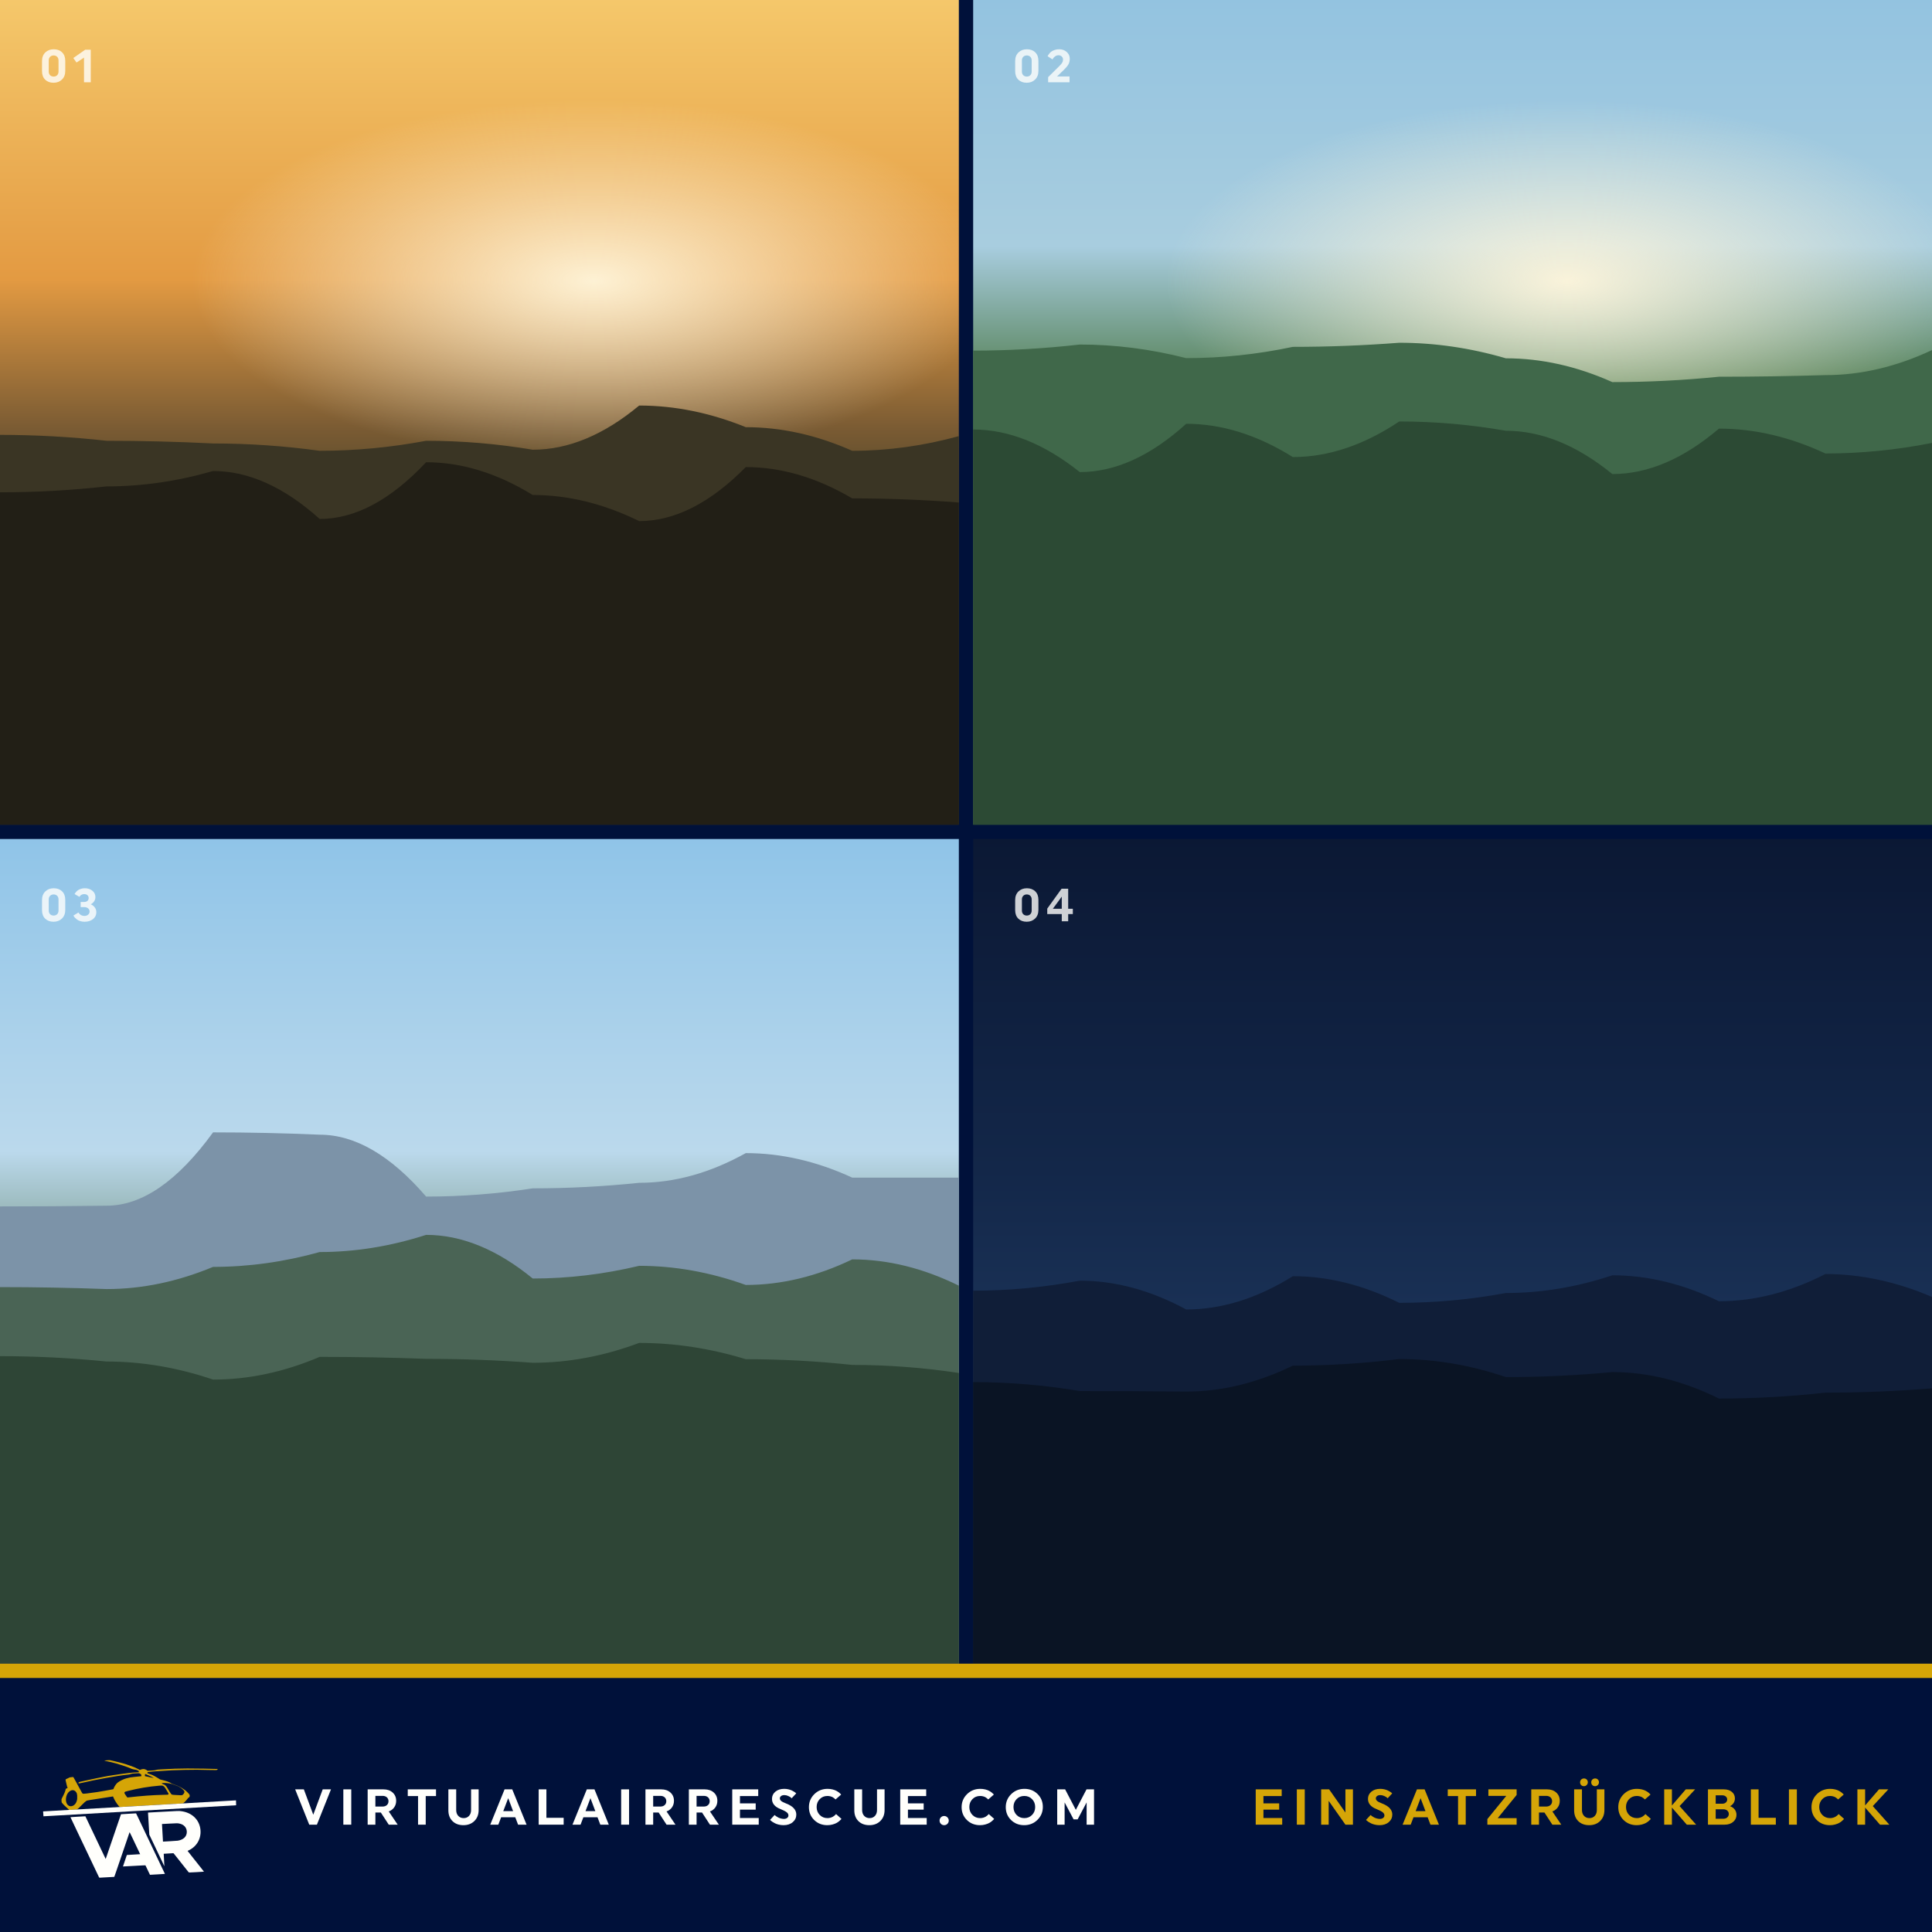
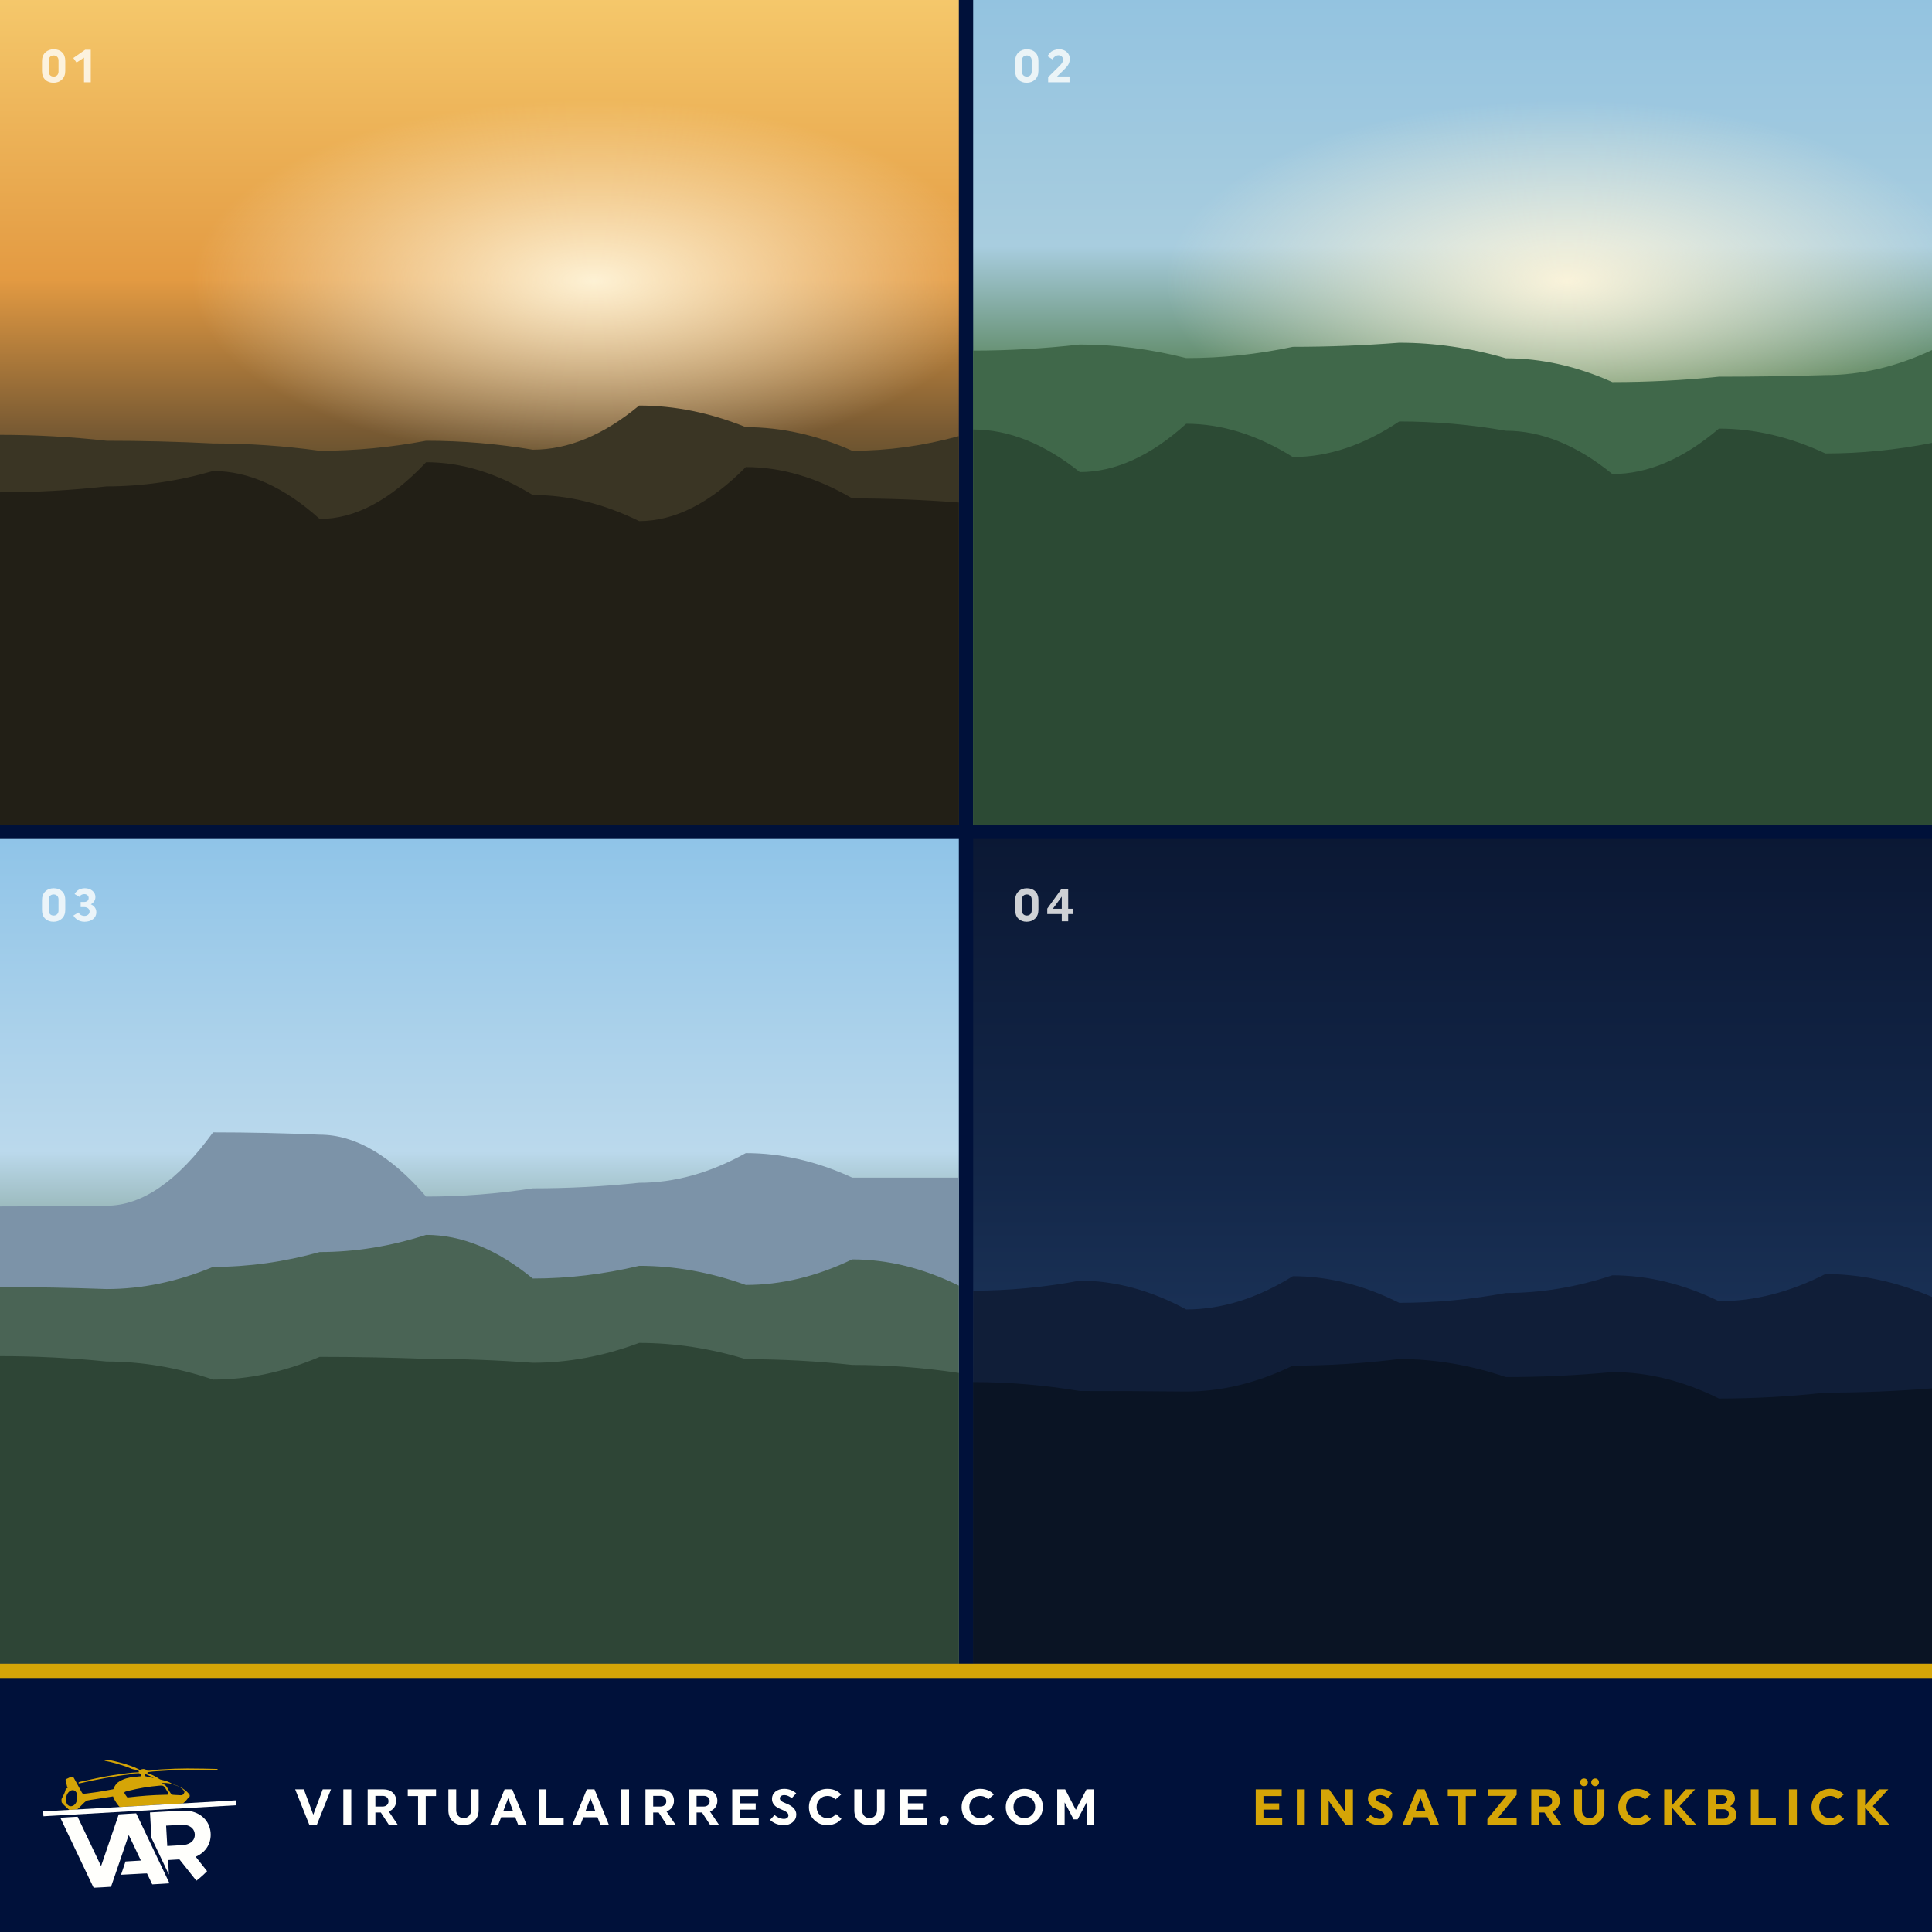
<svg xmlns="http://www.w3.org/2000/svg" viewBox="0 0 1080 1080" width="1080" height="1080">
  <rect width="1080" height="1080" fill="#00113A" />
  <defs>
    <clipPath id="q7">
      <rect x="0.0" y="0.0" width="536.0" height="461.0" />
    </clipPath>
  </defs>
  <g clip-path="url(#q7)">
    <g transform="translate(0.0,0.0)">
      <defs>
        <linearGradient id="sc8" x1="0" y1="0" x2="0" y2="1">
          <stop offset="0%" stop-color="#F5C86B" />
          <stop offset="34%" stop-color="#E39A42" />
          <stop offset="52%" stop-color="#7A5B33" />
          <stop offset="70%" stop-color="#22301F" />
          <stop offset="100%" stop-color="#141D14" />
        </linearGradient>
        <radialGradient id="sc8s">
          <stop offset="0%" stop-color="#FFF6DC" stop-opacity=".95" />
          <stop offset="100%" stop-color="#FFF6DC" stop-opacity="0" />
        </radialGradient>
      </defs>
      <rect width="536.0" height="461.0" fill="url(#sc8)" />
      <ellipse cx="332" cy="157" rx="225" ry="101" fill="url(#sc8s)" />
      <path d="M0,461.0 L0,243.1 Q29.8,243.1 59.6,246.4 Q89.3,246.4 119.1,247.9 Q148.9,247.9 178.7,252.0 Q208.4,252.0 238.2,246.4 Q268.0,246.4 297.8,251.4 Q327.6,251.4 357.3,226.7 Q387.1,226.7 416.9,238.8 Q446.7,238.8 476.4,252.0 Q506.2,252.0 536.0,243.8 L536.0,461.0 Z" fill="#3A3524" />
      <path d="M0,461.0 L0,275.2 Q29.8,275.2 59.6,271.9 Q89.3,271.9 119.1,263.3 Q148.9,263.3 178.7,290.1 Q208.4,290.1 238.2,258.4 Q268.0,258.4 297.8,276.7 Q327.6,276.7 357.3,291.3 Q387.1,291.3 416.9,261.1 Q446.7,261.1 476.4,278.6 Q506.2,278.6 536.0,280.9 L536.0,461.0 Z" fill="#221F16" />
    </g>
  </g>
  <g fill="#FFFFFC" opacity=".8" transform="translate(22.0,46.0)">
    <path transform="translate(0.00,0) scale(0.026,-0.026)" d="M202.0 470.0V230.0Q202.0 181.0 231.0 152.0Q260.0 123.0 307.0 123.0Q354.0 123.0 383.0 152.5Q412.0 182.0 412.0 230.0V470.0Q412.0 518.0 383.0 547.5Q354.0 577.0 307.0 577.0Q260.0 577.0 231.0 547.5Q202.0 518.0 202.0 470.0ZM57.0 240.0V455.0Q57.0 573.0 128.0 641.5Q199.0 710.0 309.0 710.0Q420.0 710.0 488.5 644.0Q557.0 578.0 557.0 460.0V245.0Q557.0 127.0 485.5 58.5Q414.0 -10.0 304.0 -10.0Q194.0 -10.0 125.5 56.0Q57.0 122.0 57.0 240.0Z" />
    <path transform="translate(18.59,0) scale(0.026,-0.026)" d="M15.0 522.0 270.0 700.0H390.0V0.0H245.0V530.0L84.0 425.0Z" />
  </g>
  <defs>
    <clipPath id="q9">
      <rect x="544.0" y="0.0" width="536.0" height="461.0" />
    </clipPath>
  </defs>
  <g clip-path="url(#q9)">
    <g transform="translate(544.0,0.0)">
      <defs>
        <linearGradient id="sc10" x1="0" y1="0" x2="0" y2="1">
          <stop offset="0%" stop-color="#93C3E0" />
          <stop offset="30%" stop-color="#A8CDDF" />
          <stop offset="48%" stop-color="#4E7A4A" />
          <stop offset="74%" stop-color="#335C36" />
          <stop offset="100%" stop-color="#1E3A22" />
        </linearGradient>
        <radialGradient id="sc10s">
          <stop offset="0%" stop-color="#FFF6DC" stop-opacity=".95" />
          <stop offset="100%" stop-color="#FFF6DC" stop-opacity="0" />
        </radialGradient>
      </defs>
      <rect width="536.0" height="461.0" fill="url(#sc10)" />
      <ellipse cx="332" cy="157" rx="225" ry="101" fill="url(#sc10s)" />
      <path d="M0,461.0 L0,196.0 Q29.8,196.0 59.6,192.6 Q89.3,192.6 119.1,200.2 Q148.9,200.2 178.7,193.9 Q208.4,193.9 238.2,191.6 Q268.0,191.6 297.8,200.3 Q327.6,200.3 357.3,213.6 Q387.1,213.6 416.9,210.6 Q446.7,210.6 476.4,209.7 Q506.2,209.7 536.0,195.7 L536.0,461.0 Z" fill="#40684A" />
      <path d="M0,461.0 L0,240.1 Q29.8,240.1 59.6,263.9 Q89.3,263.9 119.1,236.9 Q148.9,236.9 178.7,255.5 Q208.4,255.5 238.2,235.6 Q268.0,235.6 297.8,240.8 Q327.6,240.8 357.3,265.0 Q387.1,265.0 416.9,239.6 Q446.7,239.6 476.4,253.5 Q506.2,253.5 536.0,247.6 L536.0,461.0 Z" fill="#2C4A34" />
    </g>
  </g>
  <g fill="#FFFFFC" opacity=".8" transform="translate(566.0,46.0)">
    <path transform="translate(0.00,0) scale(0.026,-0.026)" d="M202.0 470.0V230.0Q202.0 181.0 231.0 152.0Q260.0 123.0 307.0 123.0Q354.0 123.0 383.0 152.5Q412.0 182.0 412.0 230.0V470.0Q412.0 518.0 383.0 547.5Q354.0 577.0 307.0 577.0Q260.0 577.0 231.0 547.5Q202.0 518.0 202.0 470.0ZM57.0 240.0V455.0Q57.0 573.0 128.0 641.5Q199.0 710.0 309.0 710.0Q420.0 710.0 488.5 644.0Q557.0 578.0 557.0 460.0V245.0Q557.0 127.0 485.5 58.5Q414.0 -10.0 304.0 -10.0Q194.0 -10.0 125.5 56.0Q57.0 122.0 57.0 240.0Z" />
    <path transform="translate(18.59,0) scale(0.026,-0.026)" d="M51.0 111.0 293.0 350.0Q337.0 393.0 354.0 423.0Q371.0 453.0 371.0 489.0Q371.0 528.0 343.5 554.5Q316.0 581.0 273.0 581.0Q235.0 581.0 203.0 558.5Q171.0 536.0 158.0 514.0L145.0 492.0L40.0 560.0Q42.0 566.0 47.0 576.0Q52.0 586.0 72.0 612.0Q92.0 638.0 117.5 658.0Q143.0 678.0 188.5 694.0Q234.0 710.0 287.0 710.0Q386.0 710.0 451.0 651.5Q516.0 593.0 516.0 506.0Q516.0 438.0 487.0 385.5Q458.0 333.0 390.0 268.0L242.0 125.0H511.0V0.0H51.0Z" />
  </g>
  <defs>
    <clipPath id="q11">
      <rect x="0.0" y="469.0" width="536.0" height="461.0" />
    </clipPath>
  </defs>
  <g clip-path="url(#q11)">
    <g transform="translate(0.0,469.0)">
      <defs>
        <linearGradient id="sc12" x1="0" y1="0" x2="0" y2="1">
          <stop offset="0%" stop-color="#8FC4E8" />
          <stop offset="38%" stop-color="#BBD9EC" />
          <stop offset="58%" stop-color="#5F7F63" />
          <stop offset="78%" stop-color="#3C5A45" />
          <stop offset="100%" stop-color="#243A2C" />
        </linearGradient>
      </defs>
      <rect width="536.0" height="461.0" fill="url(#sc12)" />
      <path d="M0,461.0 L0,205.4 Q29.8,205.4 59.6,205.0 Q89.3,205.0 119.1,164.0 Q148.9,164.0 178.7,165.3 Q208.4,165.3 238.2,199.9 Q268.0,199.9 297.8,195.3 Q327.6,195.3 357.3,192.2 Q387.1,192.2 416.9,175.6 Q446.7,175.6 476.4,189.3 Q506.2,189.3 536.0,189.3 L536.0,461.0 Z" fill="#7C93A8" />
      <path d="M0,461.0 L0,250.5 Q29.8,250.5 59.6,251.6 Q89.3,251.6 119.1,239.2 Q148.9,239.2 178.7,230.9 Q208.4,230.9 238.2,221.3 Q268.0,221.3 297.8,245.7 Q327.6,245.7 357.3,238.6 Q387.1,238.6 416.9,249.3 Q446.7,249.3 476.4,235.0 Q506.2,235.0 536.0,249.7 L536.0,461.0 Z" fill="#4A6455" />
      <path d="M0,461.0 L0,289.1 Q29.8,289.1 59.6,292.1 Q89.3,292.1 119.1,302.2 Q148.9,302.2 178.7,289.5 Q208.4,289.5 238.2,290.6 Q268.0,290.6 297.8,292.8 Q327.6,292.8 357.3,281.7 Q387.1,281.7 416.9,290.8 Q446.7,290.8 476.4,294.0 Q506.2,294.0 536.0,298.5 L536.0,461.0 Z" fill="#2E4536" />
    </g>
  </g>
  <g fill="#FFFFFC" opacity=".8" transform="translate(22.0,515.0)">
    <path transform="translate(0.00,0) scale(0.026,-0.026)" d="M202.0 470.0V230.0Q202.0 181.0 231.0 152.0Q260.0 123.0 307.0 123.0Q354.0 123.0 383.0 152.5Q412.0 182.0 412.0 230.0V470.0Q412.0 518.0 383.0 547.5Q354.0 577.0 307.0 577.0Q260.0 577.0 231.0 547.5Q202.0 518.0 202.0 470.0ZM57.0 240.0V455.0Q57.0 573.0 128.0 641.5Q199.0 710.0 309.0 710.0Q420.0 710.0 488.5 644.0Q557.0 578.0 557.0 460.0V245.0Q557.0 127.0 485.5 58.5Q414.0 -10.0 304.0 -10.0Q194.0 -10.0 125.5 56.0Q57.0 122.0 57.0 240.0Z" />
    <path transform="translate(18.59,0) scale(0.026,-0.026)" d="M173.0 415.0H243.0Q292.0 415.0 318.5 438.0Q345.0 461.0 345.0 500.0Q345.0 538.0 318.5 561.0Q292.0 584.0 250.0 584.0Q215.0 584.0 189.5 569.0Q164.0 554.0 156.0 539.0L148.0 524.0L43.0 585.0Q45.0 590.0 49.5 598.5Q54.0 607.0 72.5 628.5Q91.0 650.0 113.5 666.5Q136.0 683.0 176.0 696.5Q216.0 710.0 262.0 710.0Q358.0 710.0 424.0 657.5Q490.0 605.0 490.0 521.0Q490.0 471.0 463.5 430.5Q437.0 390.0 391.0 365.0Q447.0 340.0 478.5 296.0Q510.0 252.0 510.0 194.0Q510.0 103.0 438.5 46.5Q367.0 -10.0 256.0 -10.0Q206.0 -10.0 163.0 4.0Q120.0 18.0 94.5 37.5Q69.0 57.0 50.5 76.5Q32.0 96.0 25.0 110.0L18.0 124.0L126.0 189.0Q127.0 186.0 130.0 181.0Q133.0 176.0 144.5 163.0Q156.0 150.0 169.0 140.5Q182.0 131.0 205.0 123.0Q228.0 115.0 253.0 115.0Q303.0 115.0 334.0 142.5Q365.0 170.0 365.0 209.0Q365.0 251.0 333.0 278.0Q301.0 305.0 242.0 305.0H173.0Z" />
  </g>
  <defs>
    <clipPath id="q13">
      <rect x="544.0" y="469.0" width="536.0" height="461.0" />
    </clipPath>
  </defs>
  <g clip-path="url(#q13)">
    <g transform="translate(544.0,469.0)">
      <defs>
        <linearGradient id="sc14" x1="0" y1="0" x2="0" y2="1">
          <stop offset="0%" stop-color="#0B1834" />
          <stop offset="40%" stop-color="#132749" />
          <stop offset="62%" stop-color="#1B3358" />
          <stop offset="100%" stop-color="#0A1426" />
        </linearGradient>
      </defs>
      <rect width="536.0" height="461.0" fill="url(#sc14)" />
      <path d="M0,461.0 L0,252.5 Q29.8,252.5 59.6,246.9 Q89.3,246.9 119.1,263.0 Q148.9,263.0 178.7,244.4 Q208.4,244.4 238.2,259.3 Q268.0,259.3 297.8,253.8 Q327.6,253.8 357.3,243.9 Q387.1,243.9 416.9,258.4 Q446.7,258.4 476.4,243.2 Q506.2,243.2 536.0,256.0 L536.0,461.0 Z" fill="#101E38" />
      <path d="M0,461.0 L0,303.6 Q29.8,303.6 59.6,308.6 Q89.3,308.6 119.1,308.9 Q148.9,308.9 178.7,294.4 Q208.4,294.4 238.2,290.7 Q268.0,290.7 297.8,300.8 Q327.6,300.8 357.3,298.0 Q387.1,298.0 416.9,312.8 Q446.7,312.8 476.4,309.5 Q506.2,309.5 536.0,307.1 L536.0,461.0 Z" fill="#0A1424" />
    </g>
  </g>
  <g fill="#FFFFFC" opacity=".8" transform="translate(566.0,515.0)">
    <path transform="translate(0.00,0) scale(0.026,-0.026)" d="M202.0 470.0V230.0Q202.0 181.0 231.0 152.0Q260.0 123.0 307.0 123.0Q354.0 123.0 383.0 152.5Q412.0 182.0 412.0 230.0V470.0Q412.0 518.0 383.0 547.5Q354.0 577.0 307.0 577.0Q260.0 577.0 231.0 547.5Q202.0 518.0 202.0 470.0ZM57.0 240.0V455.0Q57.0 573.0 128.0 641.5Q199.0 710.0 309.0 710.0Q420.0 710.0 488.5 644.0Q557.0 578.0 557.0 460.0V245.0Q557.0 127.0 485.5 58.5Q414.0 -10.0 304.0 -10.0Q194.0 -10.0 125.5 56.0Q57.0 122.0 57.0 240.0Z" />
    <path transform="translate(18.59,0) scale(0.026,-0.026)" d="M152.0 269.0H344.0V530.0ZM32.0 272.0 340.0 700.0H482.0V269.0H582.0V155.0H482.0V0.0H344.0V155.0H32.0Z" />
  </g>
  <rect x="0" y="930" width="1080" height="150" fill="#00113A" />
  <rect x="0" y="930" width="1080" height="8" fill="#D5A507" />
  <g transform="translate(24,955.5) scale(0.21094)">
    <defs>
      <clipPath id="n1b15">
        <circle cx="256" cy="256" r="256" />
      </clipPath>
    </defs>
    <g clip-path="url(#n1b15)">
      <circle cx="256" cy="256" r="256" fill="#00113A" />
      <g fill="#D5A507" transform="translate(49.00,134.89) scale(0.414)">
        <path d="M35.7 305.27C27.86 297.99 20 290.67 18.23 289.02C12.94 284.07 7.26 277.76 2.59 271.63C1.3 269.94 1.3 269.94 0.67 259.67C0.04 249.4 0.04 249.4 3.21 243.43C17.85 215.93 25.31 198.26 26.9 187.33C27.45 183.58 26.65 184.36 34.25 180.13C39.92 176.97 39.91 176.98 39.91 175.49C39.91 173.85 39.02 172.61 37.83 172.6C37.11 172.6 37.81 175.22 31.69 149.81C26.64 128.87 26.11 126.2 26.67 124.15C27.12 122.49 32.62 119.37 41.13 115.95C46.53 113.78 47.49 113.3 48.58 112.26C50.67 110.26 58.97 108.69 71.24 107.99C77.19 107.64 74.98 104.81 89.29 131.15C96.15 143.79 105.73 161.29 110.57 170.04C115.41 178.79 120.75 188.62 122.44 191.88C129.48 205.52 134.23 213.21 136.29 214.34C139.72 216.22 170.18 212.83 229.23 204.01C250.02 200.91 306.75 190.88 330.23 186.17C332.66 185.68 332.66 185.68 333.54 183.12C338.5 168.63 350.1 151.3 360.17 143.32C372.8 133.3 397.13 121.34 414.41 116.63C435.84 110.79 444.66 109.17 464.81 107.34C479.81 105.98 511.76 102.62 512.05 102.38C512.08 102.36 511.65 99.49 511.1 96.01C510.1 89.68 510.1 89.68 506.87 88.58C502.65 87.13 501 86.26 499.45 84.67C498.18 83.37 498.18 83.37 487.88 83.75C459.05 84.82 451.08 85.73 441.9 89.01C435.4 91.33 435.45 91.31 428.8 91.97C362.81 98.45 214.12 125.11 126.21 146.21C111.13 149.83 109.91 149.82 109.35 146.09C108.62 141.18 110.96 140.04 130.7 135.68C199.78 120.43 262.82 107.4 294.63 101.81C336.98 94.36 431.41 81.22 452.54 79.84C455.13 79.67 462.05 79.18 467.91 78.75C473.77 78.33 480.74 77.91 483.41 77.82C496.02 77.41 495.76 77.44 495.55 76.49C495.44 76.03 495.28 74.08 495.18 72.17C495.01 68.69 495.01 68.69 493.75 68.38C493.06 68.2 491.24 67.34 489.71 66.47C482.4 62.32 482.87 62.48 475.05 61.23C461.69 59.09 454.17 57.41 449.82 55.59C448.42 55 444.91 53.47 442.02 52.19C431.61 47.57 418.28 42.66 392.8 34.08C364.87 24.67 339.59 17.5 311.76 11.09C299.95 8.37 299.99 8.38 290.21 6.6C279.38 4.63 274.04 3.36 274.55 2.87C275.14 2.3 289.73 0.65 297.88 0.23C311.16 -0.46 311.55 -0.4 341.15 6.74C389.7 18.46 402.15 22.04 437.97 34.58C462.99 43.33 472.02 47.05 486.52 54.55C489.7 56.2 494.13 58.47 496.36 59.59C498.58 60.72 500.74 61.86 501.14 62.13C501.87 62.62 501.89 62.62 504.82 61.38C519.4 55.23 529.43 55.03 540.79 60.69C546.35 63.46 548.17 64.78 548.98 66.6C549.58 67.97 555.31 67.94 575.92 66.45C598.39 64.83 598.39 64.83 607.34 62.29C614.29 60.32 614.14 60.33 639.56 58.79C703.41 54.93 756.26 53.13 806.36 53.13C858.12 53.13 977.54 55.09 996.82 56.26C1000.43 56.48 1001.17 58.14 998.71 60.49C995.29 63.76 991.43 63.94 948.73 62.85C873.08 60.91 856.08 60.83 788.97 62.17C722.22 63.5 694.67 64.8 620.01 70.11C613.86 70.55 607 70.98 604.77 71.07C591.89 71.59 573.5 73.35 567.47 74.64C561.97 75.82 561.32 75.9 556.36 76.04C551.11 76.19 551.11 76.19 550.94 78.75C550.84 80.16 550.57 81.77 550.34 82.33C550.01 83.11 549.99 83.38 550.24 83.47C550.42 83.53 553.42 84.55 556.9 85.72C560.39 86.9 566.25 88.96 569.93 90.32C573.61 91.67 576.74 92.77 576.89 92.77C580.14 92.77 614.7 111.79 625.81 119.69C630.93 123.34 630.93 123.34 636.87 124.75C672.02 133.12 689.95 139.38 701.29 147.24C705.18 149.93 705.18 149.93 720.24 155.31C752.95 166.98 765.35 173.35 790.99 191.66C799.5 197.73 816.67 214.97 819.64 220.42C823.42 227.36 820.75 237.21 814.42 239.63C811.9 240.59 812.26 240.2 804.25 250.61C795.46 262.02 780.6 276.24 776.87 276.82C775.66 277 373.53 299.94 373.25 299.84C371.87 299.33 359.32 284.34 355.46 278.59C344.66 262.51 338.75 252.16 334.39 241.69C332.21 236.45 330.36 232.1 330.28 232.02C329.97 231.71 213.68 249.73 187.97 254.08C164.08 258.12 163.13 258.35 158.5 261.43C151.54 266.06 146.73 270.44 129.11 288.18C98.73 318.77 105.03 315.29 77.25 316.85C63.91 317.61 52.31 318.29 51.48 318.37C49.96 318.52 49.96 318.52 35.7 305.27ZM65.16 294.35C83.73 291.12 97.51 273.39 100.91 248.38C101.38 244.97 101.37 230.17 100.9 226C99.56 213.99 98.8 211.61 94.02 204.55C76.64 178.83 40.43 194.92 31.18 232.47C22.2 268.91 38.7 298.96 65.16 294.35ZM426.51 238.42C508.82 228.76 585.47 223.14 652.64 221.81C692.24 221.03 690.56 222.48 677.71 200.11C656.08 162.43 653.86 160.82 626.75 163.14C557.73 169.02 495.94 179.34 427.86 196.36C408.78 201.13 406.7 201.91 404.56 205.13C401.84 209.25 402.31 210.47 412.79 226.27C421.54 239.45 421.09 239.05 426.51 238.42ZM771.34 224.12C780.47 221.3 789.76 206.88 786.96 199.86C783.31 190.7 764.16 174.62 748.38 167.48C741.64 164.43 718.63 155.97 707.64 152.51C687.74 146.23 651.12 143.59 643.34 147.88C640.63 149.37 642.43 150.74 649.96 152.91C662.3 156.47 670.56 163.87 679.03 178.98C687.23 193.6 699.29 212.89 702.16 215.99C707.1 221.32 707.66 221.47 727.59 222.62C764.71 224.76 768.81 224.9 771.34 224.12ZM591.15 114.24C591.15 114.08 588 112.11 584.82 110.28C578.3 106.55 556.35 96.34 545.07 91.8C543.08 91 540.82 89.97 540.03 89.52C537.82 88.26 535.19 88.74 534.96 90.44C534.72 92.22 534.14 101.92 534.27 102.04C534.33 102.09 541.55 103.67 550.3 105.55C559.05 107.43 571.61 110.17 578.21 111.63C589.8 114.19 591.15 114.47 591.15 114.24Z" fill-rule="evenodd" />
      </g>
      <g transform="translate(256,256) rotate(-3.275)">
        <rect x="-614.4" y="0" width="1228.8" height="13" fill="#FFFFFC" />
      </g>
      <g transform="rotate(-3.275 256 256)">
        <defs>
          <clipPath id="wc1b15">
            <circle cx="256" cy="256" r="249.00" />
          </clipPath>
        </defs>
        <g clip-path="url(#wc1b15)">
-           <g fill="#FFFFFC" transform="translate(71.50,275.00) scale(0.34501)">
+           <g fill="#FFFFFC" transform="translate(44.65,275.00) scale(0.39871)">
            <path d="M195.1 478.09C193.93 477.63 193.3 476.14 173.69 427.85C169.31 417.07 161.96 399.04 157.36 387.77C144.85 357.16 130.53 321.99 124.7 307.6C121.86 300.58 116.25 286.82 112.24 277.02C99.77 246.52 89.4 221.12 84.01 207.84C76.29 188.85 63.1 156.48 36.82 92.04C5.35 14.87 0 1.67 0 1.08C0 0.81 25.85 0.66 57.45 0.74L114.9 0.89L119.73 12.77C122.38 19.3 128.74 34.93 133.87 47.51C145.14 75.16 159.52 110.48 170.14 136.58C174.45 147.19 182.06 165.9 187.05 178.15C196.26 200.76 206.8 226.67 220.74 260.99C224.99 271.44 230.49 284.93 232.96 290.97C235.43 297.02 240.44 309.31 244.09 318.29C251.9 337.51 251.75 337.2 252.42 336.01C252.69 335.53 256.69 325.8 261.33 314.39C269.84 293.41 277.55 274.47 295.12 231.29C300.44 218.23 308.05 199.52 312.04 189.73C318.74 173.26 325.93 155.59 346.48 105.11C350.8 94.49 358.42 75.79 363.41 63.54C368.4 51.29 376.16 32.19 380.66 21.08L388.83 0.89L446.64 0.59C478.44 0.43 504.66 0.45 504.91 0.64C505.16 0.82 508.67 9.11 512.7 19.04C516.73 28.98 524.11 47.13 529.11 59.38C541.84 90.6 555.55 124.24 565.9 149.64C570.75 161.56 578.1 179.6 582.23 189.73C586.36 199.85 593.99 218.56 599.17 231.29C604.36 244.03 612.91 265.01 618.18 277.91C633.59 315.68 644.01 341.24 650.83 358.08C654.35 366.73 659.95 380.49 663.29 388.66C666.63 396.82 673.22 412.99 677.95 424.58C682.68 436.18 689.46 452.8 693.03 461.52C696.6 470.24 699.52 477.52 699.52 477.7C699.52 477.88 673.66 478.03 642.04 478.03L584.56 478.03L581.68 471.05C577.2 460.19 560.23 418.53 557.18 410.93C555.68 407.17 554.19 403.76 553.87 403.36C553.42 402.77 535.39 402.61 467.27 402.61C419.95 402.61 381.24 402.46 381.24 402.26C381.24 402.07 384.56 393.72 388.61 383.71C396.8 363.5 408.21 335.11 412.82 323.49L415.81 315.92L467.08 315.77L518.34 315.62L513.87 304.63C511.41 298.59 505.44 283.89 500.59 271.97C495.75 260.05 487.88 240.68 483.1 228.92C478.32 217.16 470.83 198.72 466.45 187.95C450.59 148.87 447.82 142.25 447.34 142.09C447.07 142 445.2 146.13 443.18 151.28C441.16 156.42 434.67 172.52 428.75 187.05C422.83 201.59 414.81 221.36 410.93 231C407.04 240.63 399.56 259.07 394.3 271.97C376.24 316.27 366.82 339.41 358.64 359.56C345.14 392.83 338.8 408.42 330.37 429.04C311.03 476.38 310.36 477.95 309.1 478.28C307.23 478.79 196.4 478.6 195.1 478.09ZM881.95 474.91C879.81 472 876.03 466.65 856.48 438.84C852.23 432.79 840.49 416.09 830.38 401.72C820.26 387.35 807.21 368.78 801.36 360.45C784.84 336.91 776.14 324.62 775.21 323.48C774.4 322.5 772.01 322.45 736.79 322.59L699.23 322.74L698.93 370.83L698.63 418.92L690.21 398.15C685.57 386.72 677.74 367.49 672.81 355.4C667.87 343.32 660.52 325.28 656.47 315.32C652.42 305.36 644.8 286.65 639.54 273.75C634.28 260.85 625.94 240.41 621.01 228.33C616.08 216.24 608.68 198.2 604.57 188.24L597.09 170.13L596.94 85.03L596.79 -0.07L711.55 0.16C835.48 0.41 832.04 0.32 850.36 3.58C934.1 18.49 989.12 78.21 991.5 156.77C993.56 225.09 954.38 283.51 889.7 308.51C886.35 309.81 883.62 311.05 883.61 311.28C883.61 311.67 888.25 318.33 910.61 350.06C915.44 356.92 922.68 367.21 926.69 372.92C930.71 378.64 938.14 389.19 943.21 396.38C948.28 403.56 955.61 413.98 959.5 419.54C963.39 425.09 972.96 438.72 980.78 449.82C999.57 476.5 1000 477.12 1000 477.61C1000 477.84 973.95 478.03 942.12 478.03C884.24 478.03 884.24 478.03 881.95 474.91ZM812.44 228.62C858.16 224.16 885.99 198.77 885.99 161.52C885.99 130.34 865.44 106.28 831.53 97.74C817.42 94.19 818.24 94.23 756.09 93.98L698.93 93.75L698.93 161.48L698.93 229.22L752.61 229.22C784.27 229.22 808.81 228.97 812.44 228.62Z" fill-rule="evenodd" />
          </g>
        </g>
      </g>
    </g>
  </g>
  <g fill="#FFFFFC" transform="translate(165.0,1020.0)">
    <path transform="translate(0.00,0) scale(0.0282,-0.0282)" d="M279.0 0.0 0.0 700.0H172.0L359.0 197.0L546.0 700.0H710.0L431.0 0.0Z" />
    <path transform="translate(24.53,0) scale(0.0282,-0.0282)" d="M85.0 0.0V700.0H242.0V0.0Z" />
    <path transform="translate(38.27,0) scale(0.0282,-0.0282)" d="M374.0 571.0H233.0V359.0H374.0Q429.0 359.0 461.0 388.5Q493.0 418.0 493.0 465.0Q493.0 512.0 461.0 541.5Q429.0 571.0 374.0 571.0ZM80.0 0.0V700.0H393.0Q505.0 700.0 575.0 637.0Q645.0 574.0 645.0 473.0Q645.0 399.0 605.5 343.0Q566.0 287.0 498.0 262.0L675.0 0.0H498.0L341.0 241.0H233.0V0.0Z" />
    <path transform="translate(62.52,0) scale(0.0282,-0.0282)" d="M575.0 567.0H371.0V0.0H219.0V567.0H15.0V700.0H575.0Z" />
    <path transform="translate(83.67,0) scale(0.0282,-0.0282)" d="M520.0 700.0H670.0V290.0Q670.0 156.0 586.0 73.0Q502.0 -10.0 368.0 -10.0Q233.0 -10.0 151.5 70.5Q70.0 151.0 70.0 285.0V700.0H225.0V290.0Q225.0 218.0 266.0 174.0Q307.0 130.0 373.0 130.0Q439.0 130.0 479.5 174.0Q520.0 218.0 520.0 290.0Z" />
    <path transform="translate(109.05,0) scale(0.0282,-0.0282)" d="M356.0 525.0 258.0 268.0H453.0ZM436.0 700.0 720.0 0.0H552.0L496.0 147.0H216.0L160.0 0.0H0.0L284.0 700.0Z" />
    <path transform="translate(133.87,0) scale(0.0282,-0.0282)" d="M575.0 0.0H80.0V700.0H233.0V136.0H575.0Z" />
    <path transform="translate(155.02,0) scale(0.0282,-0.0282)" d="M356.0 525.0 258.0 268.0H453.0ZM436.0 700.0 720.0 0.0H552.0L496.0 147.0H216.0L160.0 0.0H0.0L284.0 700.0Z" />
    <path transform="translate(179.83,0) scale(0.0282,-0.0282)" d="M85.0 0.0V700.0H242.0V0.0Z" />
    <path transform="translate(193.56,0) scale(0.0282,-0.0282)" d="M374.0 571.0H233.0V359.0H374.0Q429.0 359.0 461.0 388.5Q493.0 418.0 493.0 465.0Q493.0 512.0 461.0 541.5Q429.0 571.0 374.0 571.0ZM80.0 0.0V700.0H393.0Q505.0 700.0 575.0 637.0Q645.0 574.0 645.0 473.0Q645.0 399.0 605.5 343.0Q566.0 287.0 498.0 262.0L675.0 0.0H498.0L341.0 241.0H233.0V0.0Z" />
    <path transform="translate(217.82,0) scale(0.0282,-0.0282)" d="M374.0 571.0H233.0V359.0H374.0Q429.0 359.0 461.0 388.5Q493.0 418.0 493.0 465.0Q493.0 512.0 461.0 541.5Q429.0 571.0 374.0 571.0ZM80.0 0.0V700.0H393.0Q505.0 700.0 575.0 637.0Q645.0 574.0 645.0 473.0Q645.0 399.0 605.5 343.0Q566.0 287.0 498.0 262.0L675.0 0.0H498.0L341.0 241.0H233.0V0.0Z" />
    <path transform="translate(242.07,0) scale(0.0282,-0.0282)" d="M605.0 0.0H80.0V700.0H595.0V567.0H233.0V422.0H545.0V298.0H233.0V132.0H605.0Z" />
    <path transform="translate(264.91,0) scale(0.0282,-0.0282)" d="M340.0 419.0Q540.0 341.0 540.0 200.0Q540.0 110.0 470.0 50.0Q400.0 -10.0 287.0 -10.0Q238.0 -10.0 192.5 1.0Q147.0 12.0 117.0 27.0Q87.0 42.0 64.0 57.5Q41.0 73.0 30.0 84.0L20.0 95.0L110.0 192.0Q113.0 189.0 119.0 183.5Q125.0 178.0 144.0 164.5Q163.0 151.0 183.5 141.0Q204.0 131.0 234.5 122.5Q265.0 114.0 295.0 114.0Q334.0 114.0 359.0 133.5Q384.0 153.0 384.0 183.0Q384.0 218.0 350.0 245.5Q316.0 273.0 225.0 310.0Q58.0 375.0 58.0 511.0Q58.0 598.0 125.0 654.0Q192.0 710.0 301.0 710.0Q344.0 710.0 384.0 700.5Q424.0 691.0 450.5 678.0Q477.0 665.0 498.0 652.0Q519.0 639.0 528.0 630.0L538.0 620.0L448.0 523.0Q441.0 530.0 429.0 540.5Q417.0 551.0 379.5 568.5Q342.0 586.0 303.0 586.0Q261.0 586.0 237.5 567.0Q214.0 548.0 214.0 523.0Q214.0 492.0 240.5 469.5Q267.0 447.0 340.0 419.0Z" />
    <path transform="translate(285.92,0) scale(0.0282,-0.0282)" d="M415.0 710.0Q467.0 710.0 513.5 698.5Q560.0 687.0 590.0 670.5Q620.0 654.0 642.0 637.0Q664.0 620.0 674.0 608.0L684.0 597.0L572.0 499.0Q570.0 502.0 566.0 506.5Q562.0 511.0 547.0 523.0Q532.0 535.0 515.5 544.5Q499.0 554.0 471.0 561.5Q443.0 569.0 413.0 569.0Q320.0 569.0 259.0 506.0Q198.0 443.0 198.0 350.0Q198.0 256.0 259.0 193.0Q320.0 130.0 413.0 130.0Q445.0 130.0 474.0 138.5Q503.0 147.0 522.0 158.5Q541.0 170.0 555.0 182.0Q569.0 194.0 576.0 202.0L582.0 211.0L690.0 115.0Q686.0 110.0 679.0 101.5Q672.0 93.0 647.0 71.5Q622.0 50.0 592.0 33.5Q562.0 17.0 513.0 3.5Q464.0 -10.0 410.0 -10.0Q254.0 -10.0 149.5 92.5Q45.0 195.0 45.0 347.0Q45.0 499.0 152.0 604.5Q259.0 710.0 415.0 710.0Z" />
    <path transform="translate(310.59,0) scale(0.0282,-0.0282)" d="M520.0 700.0H670.0V290.0Q670.0 156.0 586.0 73.0Q502.0 -10.0 368.0 -10.0Q233.0 -10.0 151.5 70.5Q70.0 151.0 70.0 285.0V700.0H225.0V290.0Q225.0 218.0 266.0 174.0Q307.0 130.0 373.0 130.0Q439.0 130.0 479.5 174.0Q520.0 218.0 520.0 290.0Z" />
    <path transform="translate(335.97,0) scale(0.0282,-0.0282)" d="M605.0 0.0H80.0V700.0H595.0V567.0H233.0V422.0H545.0V298.0H233.0V132.0H605.0Z" />
    <path transform="translate(358.82,0) scale(0.0282,-0.0282)" d="M141.0 172.0Q178.0 172.0 205.0 145.0Q232.0 118.0 232.0 81.0Q232.0 43.0 205.5 16.5Q179.0 -10.0 141.0 -10.0Q103.0 -10.0 76.5 16.5Q50.0 43.0 50.0 81.0Q50.0 119.0 76.5 145.5Q103.0 172.0 141.0 172.0Z" />
    <path transform="translate(371.28,0) scale(0.0282,-0.0282)" d="M415.0 710.0Q467.0 710.0 513.5 698.5Q560.0 687.0 590.0 670.5Q620.0 654.0 642.0 637.0Q664.0 620.0 674.0 608.0L684.0 597.0L572.0 499.0Q570.0 502.0 566.0 506.5Q562.0 511.0 547.0 523.0Q532.0 535.0 515.5 544.5Q499.0 554.0 471.0 561.5Q443.0 569.0 413.0 569.0Q320.0 569.0 259.0 506.0Q198.0 443.0 198.0 350.0Q198.0 256.0 259.0 193.0Q320.0 130.0 413.0 130.0Q445.0 130.0 474.0 138.5Q503.0 147.0 522.0 158.5Q541.0 170.0 555.0 182.0Q569.0 194.0 576.0 202.0L582.0 211.0L690.0 115.0Q686.0 110.0 679.0 101.5Q672.0 93.0 647.0 71.5Q622.0 50.0 592.0 33.5Q562.0 17.0 513.0 3.5Q464.0 -10.0 410.0 -10.0Q254.0 -10.0 149.5 92.5Q45.0 195.0 45.0 347.0Q45.0 499.0 152.0 604.5Q259.0 710.0 415.0 710.0Z" />
    <path transform="translate(395.96,0) scale(0.0282,-0.0282)" d="M413.0 130.0Q505.0 130.0 566.5 193.0Q628.0 256.0 628.0 350.0Q628.0 443.0 566.5 506.0Q505.0 569.0 413.0 569.0Q320.0 569.0 259.0 506.0Q198.0 443.0 198.0 350.0Q198.0 256.0 259.0 193.0Q320.0 130.0 413.0 130.0ZM152.0 604.5Q259.0 710.0 415.0 710.0Q571.0 710.0 675.5 607.0Q780.0 504.0 780.0 352.0Q780.0 200.0 673.0 95.0Q566.0 -10.0 410.0 -10.0Q254.0 -10.0 149.5 92.5Q45.0 195.0 45.0 347.0Q45.0 499.0 152.0 604.5Z" />
    <path transform="translate(423.73,0) scale(0.0282,-0.0282)" d="M405.0 105.0 227.0 441.0V0.0H80.0V700.0H237.0L449.0 294.0L661.0 700.0H810.0V0.0H663.0V441.0L485.0 105.0Z" />
  </g>
  <g fill="#D5A507" transform="translate(699.7,1020.0)">
    <path transform="translate(0.00,0) scale(0.0282,-0.0282)" d="M605.0 0.0H80.0V700.0H595.0V567.0H233.0V422.0H545.0V298.0H233.0V132.0H605.0Z" />
    <path transform="translate(22.84,0) scale(0.0282,-0.0282)" d="M85.0 0.0V700.0H242.0V0.0Z" />
    <path transform="translate(36.58,0) scale(0.0282,-0.0282)" d="M561.0 0.0 229.0 472.0V0.0H80.0V700.0H238.0L561.0 240.0V700.0H710.0V0.0Z" />
    <path transform="translate(63.37,0) scale(0.0282,-0.0282)" d="M340.0 419.0Q540.0 341.0 540.0 200.0Q540.0 110.0 470.0 50.0Q400.0 -10.0 287.0 -10.0Q238.0 -10.0 192.5 1.0Q147.0 12.0 117.0 27.0Q87.0 42.0 64.0 57.5Q41.0 73.0 30.0 84.0L20.0 95.0L110.0 192.0Q113.0 189.0 119.0 183.5Q125.0 178.0 144.0 164.5Q163.0 151.0 183.5 141.0Q204.0 131.0 234.5 122.5Q265.0 114.0 295.0 114.0Q334.0 114.0 359.0 133.5Q384.0 153.0 384.0 183.0Q384.0 218.0 350.0 245.5Q316.0 273.0 225.0 310.0Q58.0 375.0 58.0 511.0Q58.0 598.0 125.0 654.0Q192.0 710.0 301.0 710.0Q344.0 710.0 384.0 700.5Q424.0 691.0 450.5 678.0Q477.0 665.0 498.0 652.0Q519.0 639.0 528.0 630.0L538.0 620.0L448.0 523.0Q441.0 530.0 429.0 540.5Q417.0 551.0 379.5 568.5Q342.0 586.0 303.0 586.0Q261.0 586.0 237.5 567.0Q214.0 548.0 214.0 523.0Q214.0 492.0 240.5 469.5Q267.0 447.0 340.0 419.0Z" />
    <path transform="translate(84.37,0) scale(0.0282,-0.0282)" d="M356.0 525.0 258.0 268.0H453.0ZM436.0 700.0 720.0 0.0H552.0L496.0 147.0H216.0L160.0 0.0H0.0L284.0 700.0Z" />
    <path transform="translate(109.19,0) scale(0.0282,-0.0282)" d="M575.0 567.0H371.0V0.0H219.0V567.0H15.0V700.0H575.0Z" />
    <path transform="translate(130.34,0) scale(0.0282,-0.0282)" d="M630.0 0.0H50.0V111.0L425.0 571.0H70.0V700.0H630.0V589.0L255.0 129.0H630.0Z" />
    <path transform="translate(154.03,0) scale(0.0282,-0.0282)" d="M374.0 571.0H233.0V359.0H374.0Q429.0 359.0 461.0 388.5Q493.0 418.0 493.0 465.0Q493.0 512.0 461.0 541.5Q429.0 571.0 374.0 571.0ZM80.0 0.0V700.0H393.0Q505.0 700.0 575.0 637.0Q645.0 574.0 645.0 473.0Q645.0 399.0 605.5 343.0Q566.0 287.0 498.0 262.0L675.0 0.0H498.0L341.0 241.0H233.0V0.0Z" />
    <path transform="translate(178.28,0) scale(0.0282,-0.0282)" d="M520.0 700.0H670.0V290.0Q670.0 156.0 586.0 73.0Q502.0 -10.0 368.0 -10.0Q233.0 -10.0 151.5 70.5Q70.0 151.0 70.0 285.0V700.0H225.0V290.0Q225.0 218.0 266.0 174.0Q307.0 130.0 373.0 130.0Q439.0 130.0 479.5 174.0Q520.0 218.0 520.0 290.0ZM562.0 840.0Q562.0 808.0 539.5 785.5Q517.0 763.0 485.0 763.0Q452.0 763.0 430.5 784.5Q409.0 806.0 409.0 839.0Q409.0 872.0 431.0 894.0Q453.0 916.0 486.0 916.0Q519.0 916.0 540.5 894.5Q562.0 873.0 562.0 840.0ZM341.0 840.0Q341.0 808.0 318.5 785.5Q296.0 763.0 264.0 763.0Q231.0 763.0 209.5 784.5Q188.0 806.0 188.0 839.0Q188.0 872.0 210.0 894.0Q232.0 916.0 265.0 916.0Q298.0 916.0 319.5 894.5Q341.0 873.0 341.0 840.0Z" />
    <path transform="translate(203.66,0) scale(0.0282,-0.0282)" d="M415.0 710.0Q467.0 710.0 513.5 698.5Q560.0 687.0 590.0 670.5Q620.0 654.0 642.0 637.0Q664.0 620.0 674.0 608.0L684.0 597.0L572.0 499.0Q570.0 502.0 566.0 506.5Q562.0 511.0 547.0 523.0Q532.0 535.0 515.5 544.5Q499.0 554.0 471.0 561.5Q443.0 569.0 413.0 569.0Q320.0 569.0 259.0 506.0Q198.0 443.0 198.0 350.0Q198.0 256.0 259.0 193.0Q320.0 130.0 413.0 130.0Q445.0 130.0 474.0 138.5Q503.0 147.0 522.0 158.5Q541.0 170.0 555.0 182.0Q569.0 194.0 576.0 202.0L582.0 211.0L690.0 115.0Q686.0 110.0 679.0 101.5Q672.0 93.0 647.0 71.5Q622.0 50.0 592.0 33.5Q562.0 17.0 513.0 3.5Q464.0 -10.0 410.0 -10.0Q254.0 -10.0 149.5 92.5Q45.0 195.0 45.0 347.0Q45.0 499.0 152.0 604.5Q259.0 710.0 415.0 710.0Z" />
    <path transform="translate(228.34,0) scale(0.0282,-0.0282)" d="M528.0 0.0 233.0 339.0V0.0H80.0V700.0H233.0V381.0L508.0 700.0H693.0L385.0 368.0L713.0 0.0Z" />
    <path transform="translate(252.81,0) scale(0.0282,-0.0282)" d="M233.0 415.0H361.0Q407.0 415.0 434.0 439.0Q461.0 463.0 461.0 498.0Q461.0 534.0 434.0 558.0Q407.0 582.0 361.0 582.0H233.0ZM80.0 700.0H394.0Q493.0 700.0 553.5 650.0Q614.0 600.0 614.0 521.0Q614.0 471.0 588.5 430.5Q563.0 390.0 517.0 366.0Q577.0 346.0 611.0 300.0Q645.0 254.0 645.0 194.0Q645.0 111.0 579.5 55.5Q514.0 0.0 412.0 0.0H80.0ZM233.0 305.0V117.0H384.0Q434.0 117.0 463.5 144.5Q493.0 172.0 493.0 212.0Q493.0 252.0 463.5 278.5Q434.0 305.0 384.0 305.0Z" />
    <path transform="translate(276.78,0) scale(0.0282,-0.0282)" d="M575.0 0.0H80.0V700.0H233.0V136.0H575.0Z" />
    <path transform="translate(297.93,0) scale(0.0282,-0.0282)" d="M85.0 0.0V700.0H242.0V0.0Z" />
    <path transform="translate(311.67,0) scale(0.0282,-0.0282)" d="M415.0 710.0Q467.0 710.0 513.5 698.5Q560.0 687.0 590.0 670.5Q620.0 654.0 642.0 637.0Q664.0 620.0 674.0 608.0L684.0 597.0L572.0 499.0Q570.0 502.0 566.0 506.5Q562.0 511.0 547.0 523.0Q532.0 535.0 515.5 544.5Q499.0 554.0 471.0 561.5Q443.0 569.0 413.0 569.0Q320.0 569.0 259.0 506.0Q198.0 443.0 198.0 350.0Q198.0 256.0 259.0 193.0Q320.0 130.0 413.0 130.0Q445.0 130.0 474.0 138.5Q503.0 147.0 522.0 158.5Q541.0 170.0 555.0 182.0Q569.0 194.0 576.0 202.0L582.0 211.0L690.0 115.0Q686.0 110.0 679.0 101.5Q672.0 93.0 647.0 71.5Q622.0 50.0 592.0 33.5Q562.0 17.0 513.0 3.5Q464.0 -10.0 410.0 -10.0Q254.0 -10.0 149.5 92.5Q45.0 195.0 45.0 347.0Q45.0 499.0 152.0 604.5Q259.0 710.0 415.0 710.0Z" />
    <path transform="translate(336.34,0) scale(0.0282,-0.0282)" d="M528.0 0.0 233.0 339.0V0.0H80.0V700.0H233.0V381.0L508.0 700.0H693.0L385.0 368.0L713.0 0.0Z" />
  </g>
</svg>
